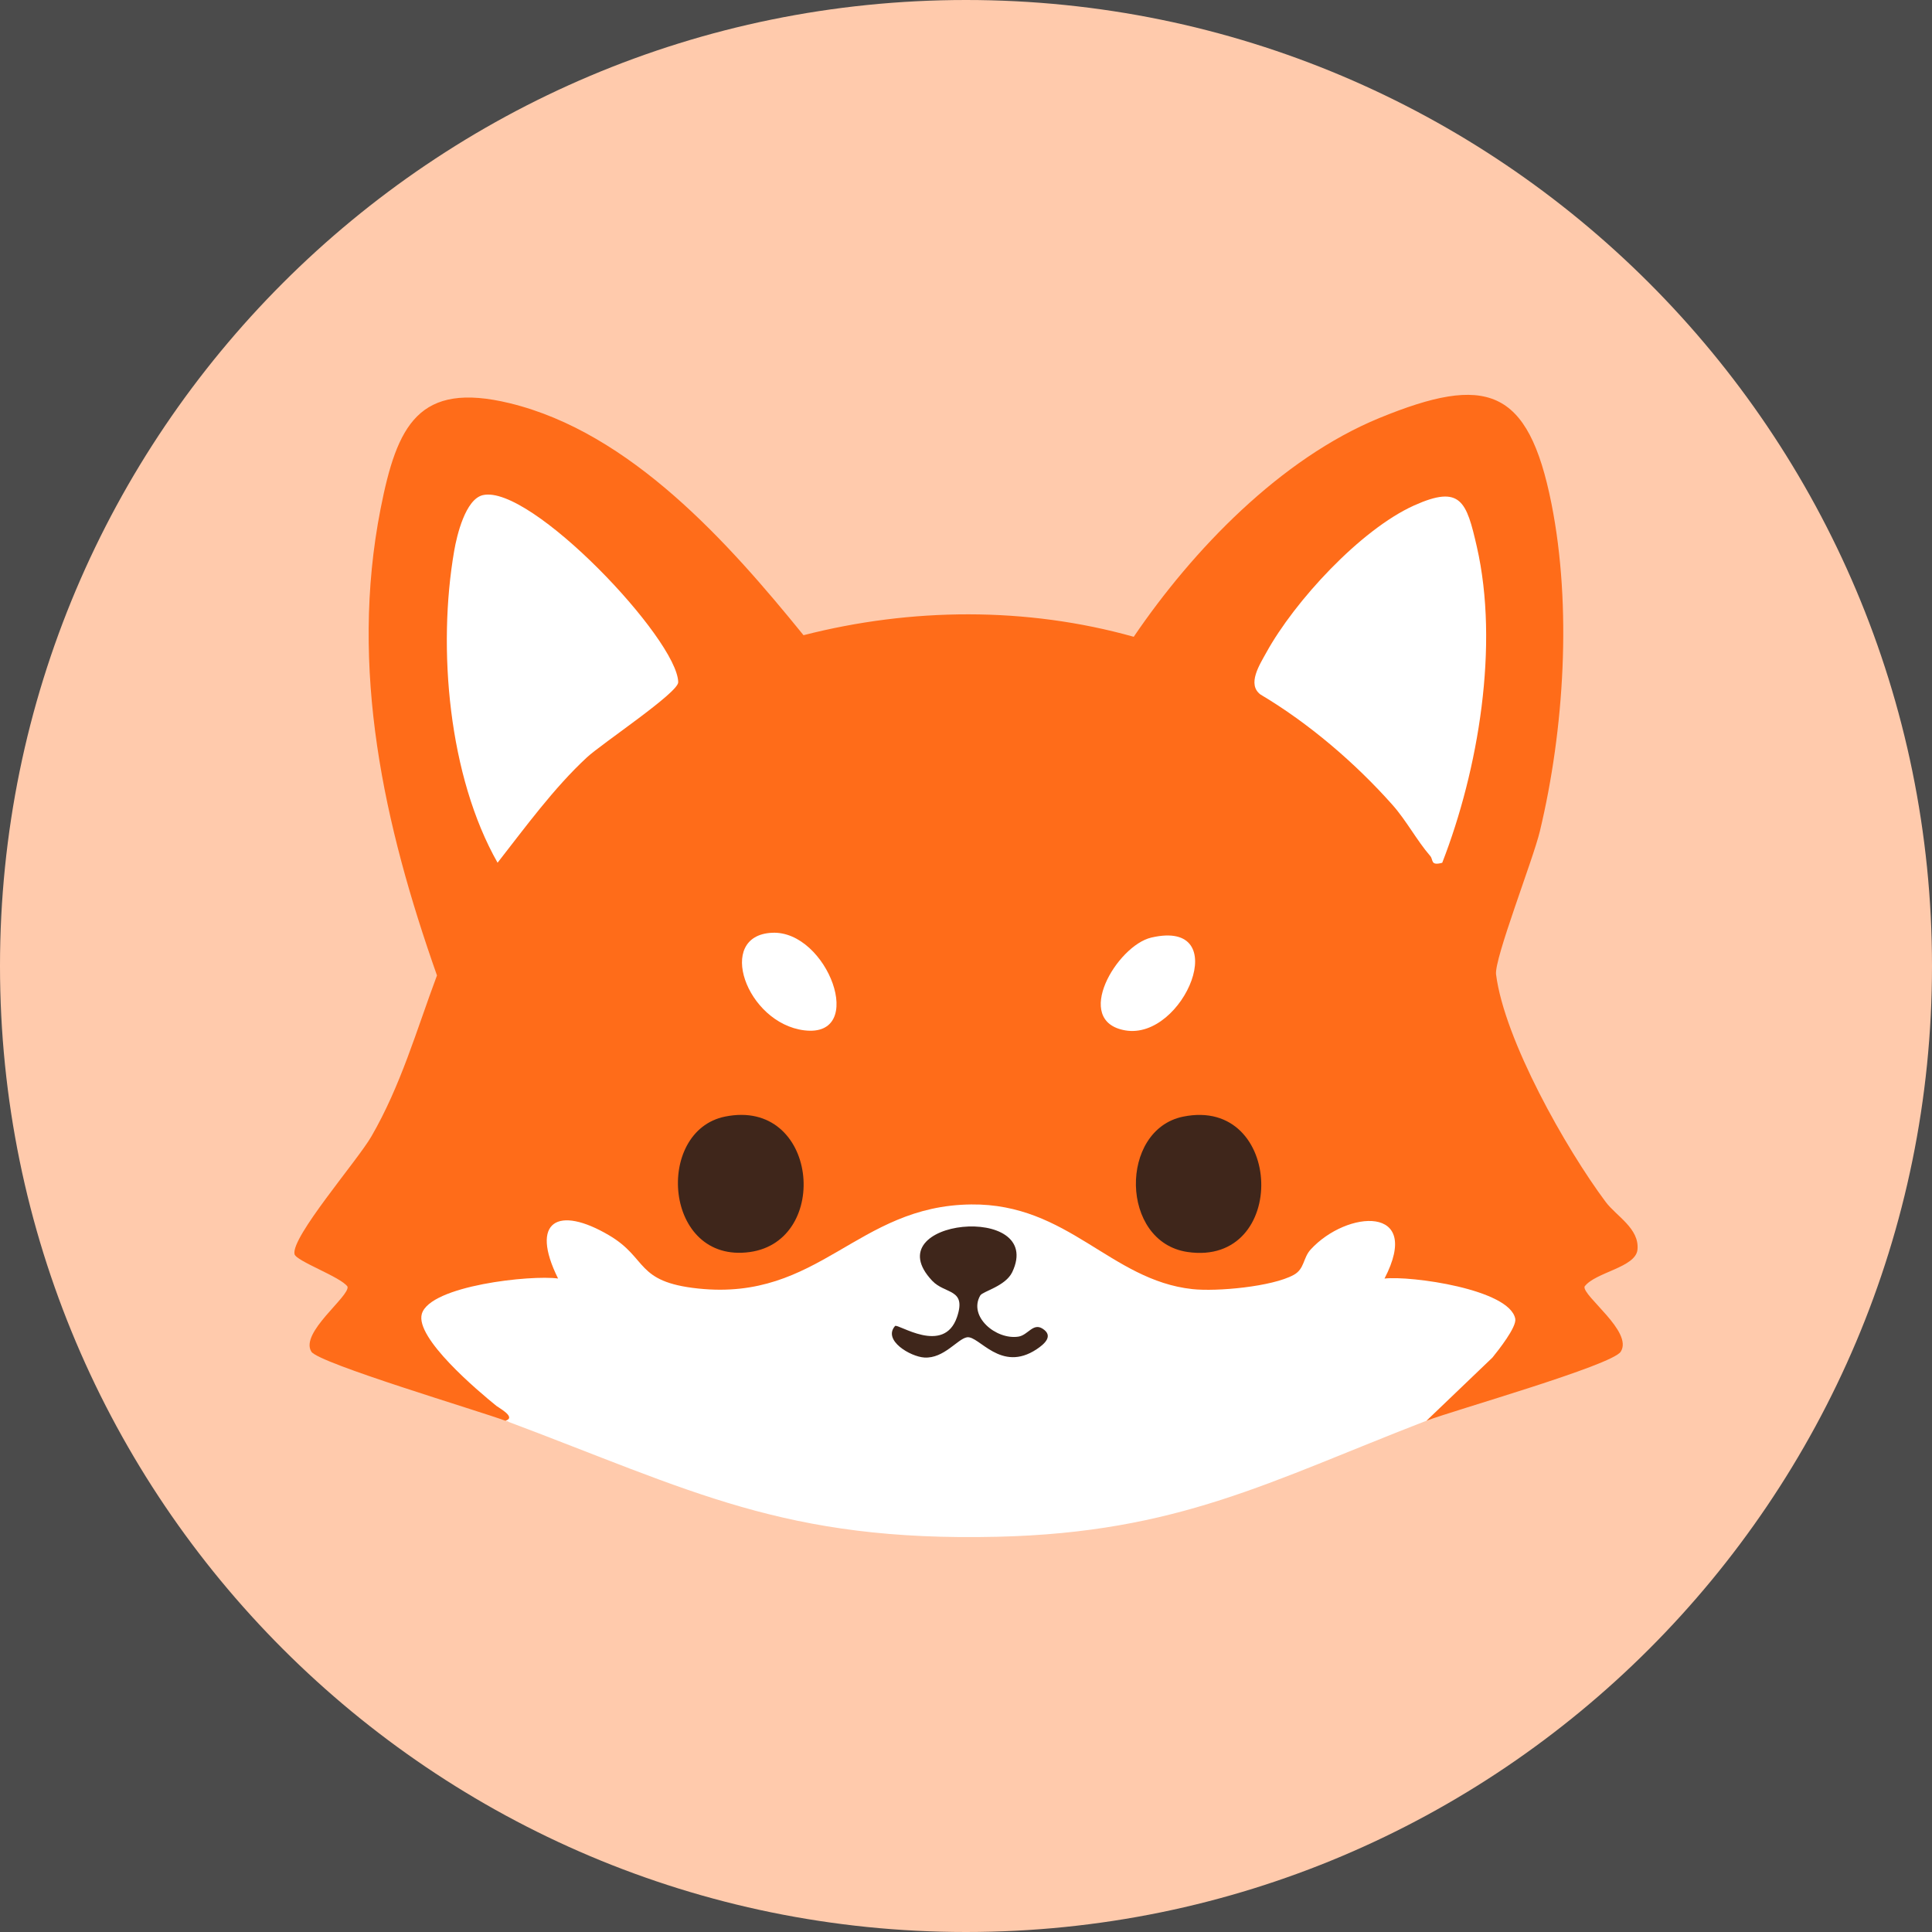
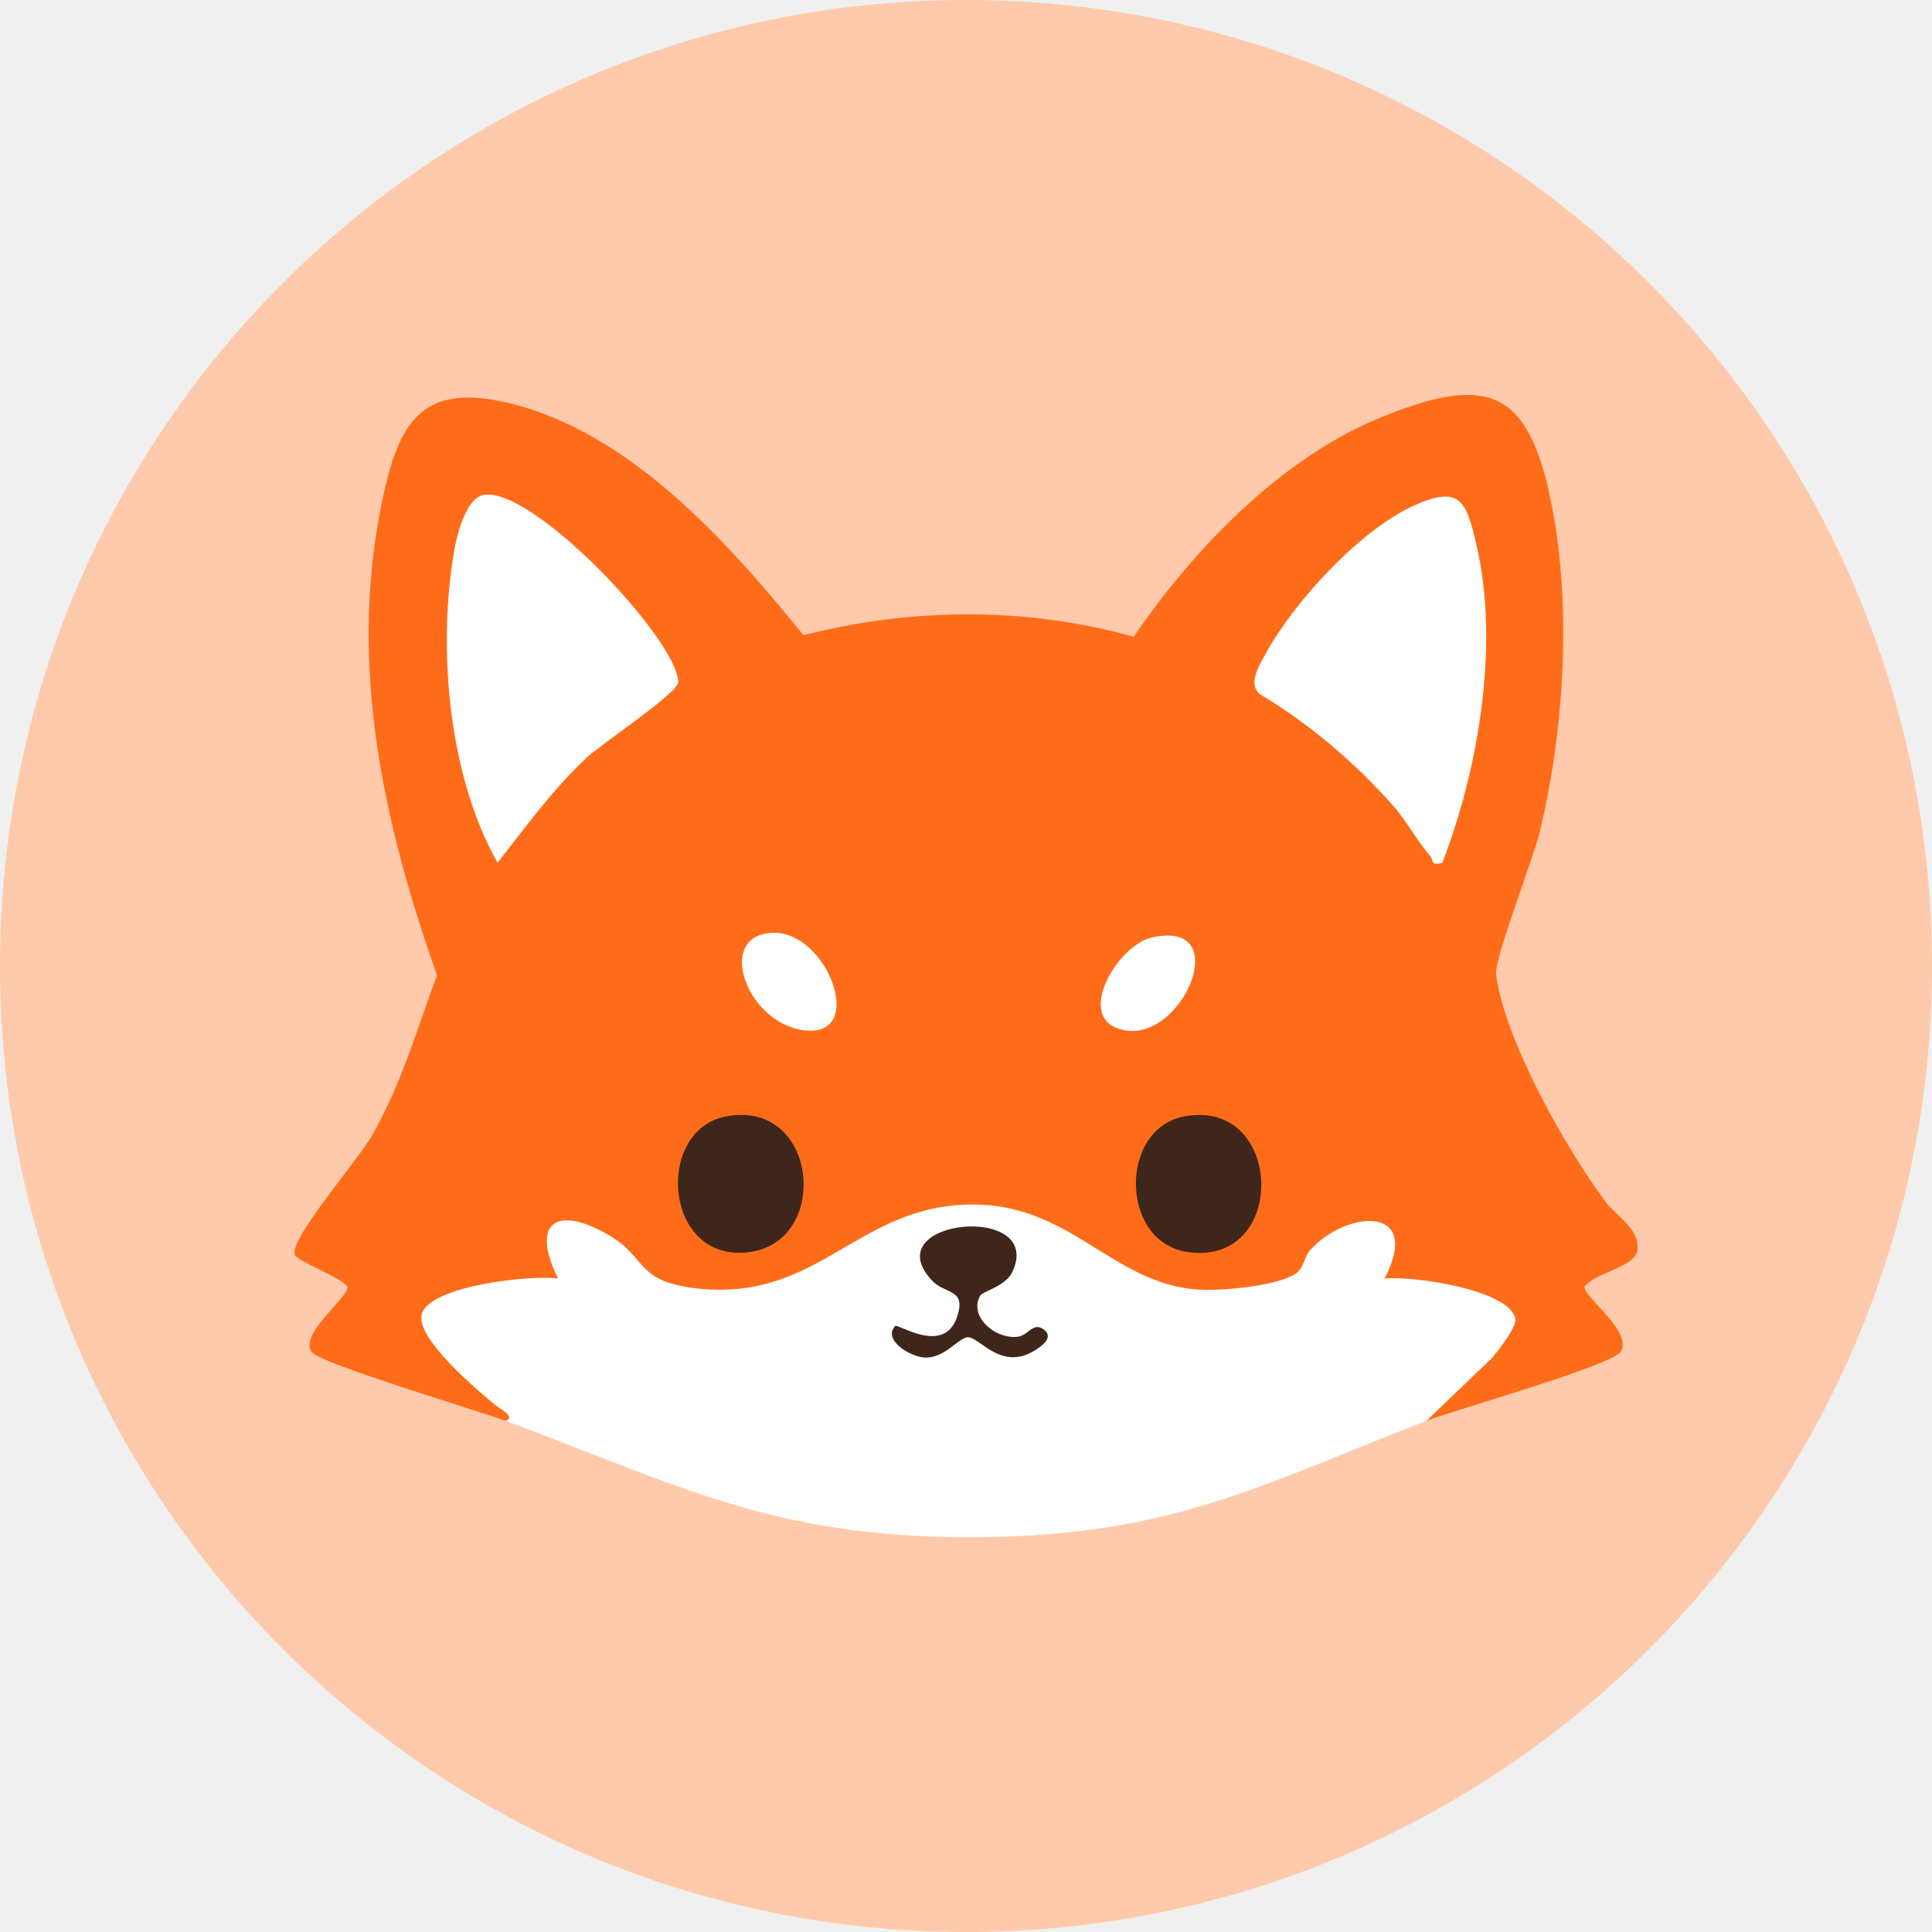
- <svg xmlns="http://www.w3.org/2000/svg" width="50" height="50" viewBox="0 0 50 50" fill="none">
-   <rect width="50" height="50" fill="#F5F5F5" />
-   <g id="4. ëª¨ëì ìê·¸ë">
-     <path d="M-567 -215C-567 -216.104 -566.105 -217 -565 -217H6119C6120.1 -217 6121 -216.105 6121 -215V5823C6121 5824.1 6120.1 5825 6119 5825H-565C-566.105 5825 -567 5824.1 -567 5823V-215Z" fill="#4B4B4B" />
-     <path d="M-565 -217V-216H6119V-217V-218H-565V-217ZM6121 -215H6120V5823H6121H6122V-215H6121ZM6119 5825V5824H-565V5825V5826H6119V5825ZM-567 5823H-566V-215H-567H-568V5823H-567ZM-565 5825V5824C-565.552 5824 -566 5823.55 -566 5823H-567H-568C-568 5824.66 -566.657 5826 -565 5826V5825ZM6121 5823H6120C6120 5823.55 6119.55 5824 6119 5824V5825V5826C6120.66 5826 6122 5824.66 6122 5823H6121ZM6119 -217V-216C6119.55 -216 6120 -215.552 6120 -215H6121H6122C6122 -216.657 6120.66 -218 6119 -218V-217ZM-565 -217V-218C-566.657 -218 -568 -216.657 -568 -215H-567H-566C-566 -215.552 -565.552 -216 -565 -216V-217Z" fill="black" fill-opacity="0.1" />
-     <g id="Fox">
-       <rect width="50" height="50" rx="25" fill="#FFCAAC" />
-       <g id="Vector">
-         <path d="M13.08 36.769C12.431 36.525 8.243 35.28 8.058 34.981C7.754 34.491 9.053 33.551 8.994 33.298C8.823 33.047 7.658 32.636 7.622 32.456C7.53 32.018 9.248 30.038 9.609 29.415C10.376 28.091 10.777 26.667 11.309 25.244C9.935 21.349 9.037 17.308 9.849 13.17C10.274 11.005 10.831 9.862 13.191 10.435C16.319 11.194 18.855 14.048 20.795 16.439C23.582 15.725 26.559 15.699 29.341 16.48C30.869 14.231 33.138 11.87 35.699 10.818C38.459 9.686 39.551 10.016 40.152 13.036C40.682 15.701 40.483 18.876 39.852 21.511C39.678 22.241 38.666 24.82 38.718 25.219C38.935 26.913 40.525 29.728 41.558 31.11C41.832 31.475 42.43 31.792 42.378 32.339C42.334 32.806 41.284 32.922 41.008 33.296C40.952 33.54 42.272 34.465 41.945 34.981C41.721 35.336 37.61 36.502 36.921 36.767L36.844 36.462L38.425 34.95C39.339 34.154 38.862 33.648 36.994 33.431C36.31 33.461 35.855 33.306 35.631 32.964C36.487 31.07 34.18 31.942 33.815 33.069C31.613 34.332 29.296 33.404 27.374 32.039C25.939 31.212 24.243 31.279 22.807 32.065C20.825 33.349 17.78 34.728 15.992 32.469C14.729 31.622 14.131 31.409 14.599 33.179C13.823 33.329 13.029 33.461 12.218 33.574C10.985 33.919 10.917 34.031 11.726 34.977L13.368 36.487C13.465 36.75 13.347 36.867 13.08 36.767V36.769Z" fill="#FF6C19" />
-         <path d="M13.08 36.769C13.372 36.681 12.917 36.44 12.849 36.386C12.361 35.991 10.737 34.623 10.917 34.003C11.13 33.27 13.751 32.99 14.443 33.088C13.704 31.599 14.441 31.189 15.765 31.971C16.774 32.565 16.436 33.175 18.068 33.347C21.208 33.679 22.17 31.201 25.135 31.171C27.645 31.145 28.739 33.131 30.858 33.362C31.493 33.431 32.922 33.3 33.48 32.995C33.766 32.839 33.717 32.559 33.92 32.337C34.857 31.314 36.825 31.172 35.831 33.089C36.509 33.011 39.07 33.364 39.215 34.131C39.254 34.343 38.78 34.941 38.624 35.134L36.919 36.767C32.842 38.345 30.487 39.66 25.823 39.771C20.286 39.903 17.91 38.577 13.079 36.767L13.08 36.769Z" fill="white" />
-         <path d="M37.327 22.328C37.012 22.414 37.1 22.252 37.016 22.155C36.662 21.745 36.396 21.234 36.035 20.828C35.071 19.743 33.872 18.717 32.62 17.973C32.269 17.709 32.599 17.202 32.773 16.887C33.504 15.559 35.21 13.706 36.595 13.082C37.808 12.536 37.953 12.982 38.22 14.148C38.803 16.698 38.264 19.916 37.325 22.328H37.327Z" fill="white" />
-         <path d="M12.496 12.814C13.73 12.528 17.535 16.544 17.552 17.656C17.556 17.928 15.573 19.244 15.189 19.601C14.332 20.395 13.597 21.407 12.877 22.327C11.608 20.091 11.318 16.782 11.754 14.258C11.823 13.856 12.046 12.919 12.496 12.814Z" fill="white" />
-         <path d="M30.617 28.899C33.23 28.363 33.362 32.789 30.732 32.401C28.981 32.142 28.962 29.238 30.617 28.899Z" fill="#3F261B" />
-         <path d="M18.765 28.897C21.167 28.411 21.518 32.112 19.403 32.403C17.178 32.709 16.933 29.268 18.765 28.897Z" fill="#3F261B" />
-         <path d="M19.982 24.14C21.416 24.073 22.452 26.866 20.814 26.665C19.314 26.479 18.509 24.208 19.982 24.14Z" fill="white" />
-         <path d="M29.797 24.264C31.952 23.764 30.636 26.93 29.12 26.666C27.747 26.427 28.906 24.47 29.797 24.264Z" fill="white" />
-         <path d="M25.37 33.525C25.052 34.071 25.777 34.68 26.355 34.592C26.604 34.554 26.732 34.232 26.977 34.383C27.281 34.573 27.022 34.789 26.83 34.917C25.898 35.537 25.34 34.56 25.026 34.609C24.783 34.648 24.43 35.163 23.923 35.133C23.561 35.111 22.839 34.686 23.164 34.317C23.231 34.242 24.43 35.086 24.769 34.081C25.017 33.344 24.46 33.499 24.127 33.148C22.606 31.539 27.058 31.11 26.197 32.922C26.021 33.289 25.432 33.42 25.372 33.524L25.37 33.525Z" fill="#3F261B" />
-       </g>
+ <svg xmlns="http://www.w3.org/2000/svg" preserveAspectRatio="none" overflow="visible" style="display: block;" width="50" height="50" viewBox="0 0 50 50" fill="none">
+   <g id="Fox">
+     <rect width="50" height="50" rx="25" fill="#FFCAAC" />
+     <g id="Vector">
+       <path d="M13.081 36.769C12.431 36.525 8.243 35.28 8.058 34.982C7.754 34.491 9.054 33.551 8.994 33.298C8.824 33.047 7.659 32.636 7.622 32.456C7.531 32.019 9.249 30.038 9.61 29.416C10.377 28.091 10.777 26.668 11.31 25.244C9.935 21.349 9.037 17.309 9.849 13.17C10.274 11.005 10.832 9.862 13.191 10.436C16.319 11.195 18.855 14.049 20.795 16.44C23.583 15.726 26.559 15.7 29.341 16.48C30.87 14.231 33.138 11.87 35.699 10.819C38.459 9.687 39.552 10.016 40.152 13.037C40.682 15.701 40.483 18.877 39.853 21.511C39.678 22.242 38.666 24.82 38.718 25.22C38.936 26.913 40.526 29.729 41.558 31.11C41.832 31.475 42.43 31.793 42.378 32.339C42.335 32.806 41.285 32.922 41.008 33.297C40.952 33.541 42.272 34.465 41.945 34.982C41.722 35.336 37.61 36.502 36.921 36.768L36.845 36.463L38.425 34.95C39.339 34.155 38.862 33.648 36.995 33.432C36.311 33.462 35.856 33.306 35.631 32.964C36.488 31.071 34.18 31.943 33.815 33.069C31.613 34.332 29.296 33.404 27.374 32.039C25.939 31.212 24.243 31.279 22.808 32.065C20.825 33.35 17.781 34.728 15.992 32.47C14.729 31.622 14.131 31.41 14.6 33.179C13.823 33.329 13.029 33.462 12.218 33.575C10.986 33.919 10.917 34.031 11.727 34.978L13.368 36.487C13.465 36.75 13.348 36.867 13.081 36.768V36.769Z" fill="#FF6C19" />
+       <path d="M13.081 36.769C13.372 36.682 12.917 36.441 12.849 36.386C12.361 35.991 10.738 34.624 10.917 34.004C11.13 33.271 13.751 32.99 14.443 33.088C13.705 31.599 14.442 31.189 15.766 31.971C16.774 32.565 16.436 33.175 18.068 33.347C21.208 33.679 22.17 31.201 25.136 31.172C27.645 31.146 28.739 33.132 30.859 33.362C31.494 33.432 32.923 33.301 33.48 32.996C33.766 32.839 33.717 32.56 33.92 32.338C34.857 31.314 36.826 31.173 35.831 33.09C36.51 33.012 39.071 33.365 39.215 34.132C39.255 34.343 38.781 34.941 38.624 35.134L36.92 36.768C32.842 38.345 30.487 39.66 25.824 39.772C20.286 39.904 17.91 38.577 13.079 36.768L13.081 36.769Z" fill="white" />
+       <path d="M37.327 22.329C37.012 22.415 37.101 22.253 37.016 22.156C36.662 21.746 36.397 21.235 36.035 20.829C35.071 19.743 33.872 18.717 32.62 17.974C32.269 17.709 32.6 17.203 32.773 16.888C33.504 15.559 35.21 13.707 36.595 13.083C37.808 12.537 37.954 12.982 38.221 14.148C38.804 16.698 38.264 19.916 37.326 22.329H37.327Z" fill="white" />
+       <path d="M12.496 12.815C13.73 12.528 17.535 16.544 17.552 17.656C17.556 17.929 15.574 19.244 15.19 19.602C14.333 20.396 13.597 21.408 12.878 22.327C11.608 20.092 11.318 16.783 11.754 14.258C11.823 13.857 12.047 12.919 12.496 12.815Z" fill="white" />
+       <path d="M30.618 28.899C33.23 28.364 33.363 32.79 30.732 32.402C28.982 32.143 28.962 29.238 30.618 28.899Z" fill="#3F261B" />
+       <path d="M18.766 28.898C21.167 28.412 21.519 32.113 19.403 32.403C17.178 32.709 16.933 29.268 18.766 28.898Z" fill="#3F261B" />
+       <path d="M19.982 24.141C21.417 24.074 22.452 26.867 20.814 26.665C19.315 26.48 18.509 24.209 19.982 24.141Z" fill="white" />
+       <path d="M29.797 24.265C31.953 23.765 30.637 26.931 29.12 26.666C27.747 26.428 28.907 24.47 29.797 24.265Z" fill="white" />
+       <path d="M25.37 33.526C25.053 34.072 25.777 34.681 26.355 34.592C26.604 34.554 26.732 34.233 26.978 34.384C27.281 34.573 27.023 34.79 26.83 34.918C25.899 35.538 25.34 34.561 25.027 34.61C24.783 34.648 24.43 35.163 23.923 35.133C23.561 35.111 22.839 34.686 23.165 34.317C23.231 34.242 24.43 35.087 24.769 34.081C25.017 33.344 24.46 33.5 24.128 33.148C22.606 31.539 27.058 31.11 26.197 32.922C26.021 33.29 25.433 33.421 25.373 33.524L25.37 33.526Z" fill="#3F261B" />
    </g>
  </g>
</svg>
